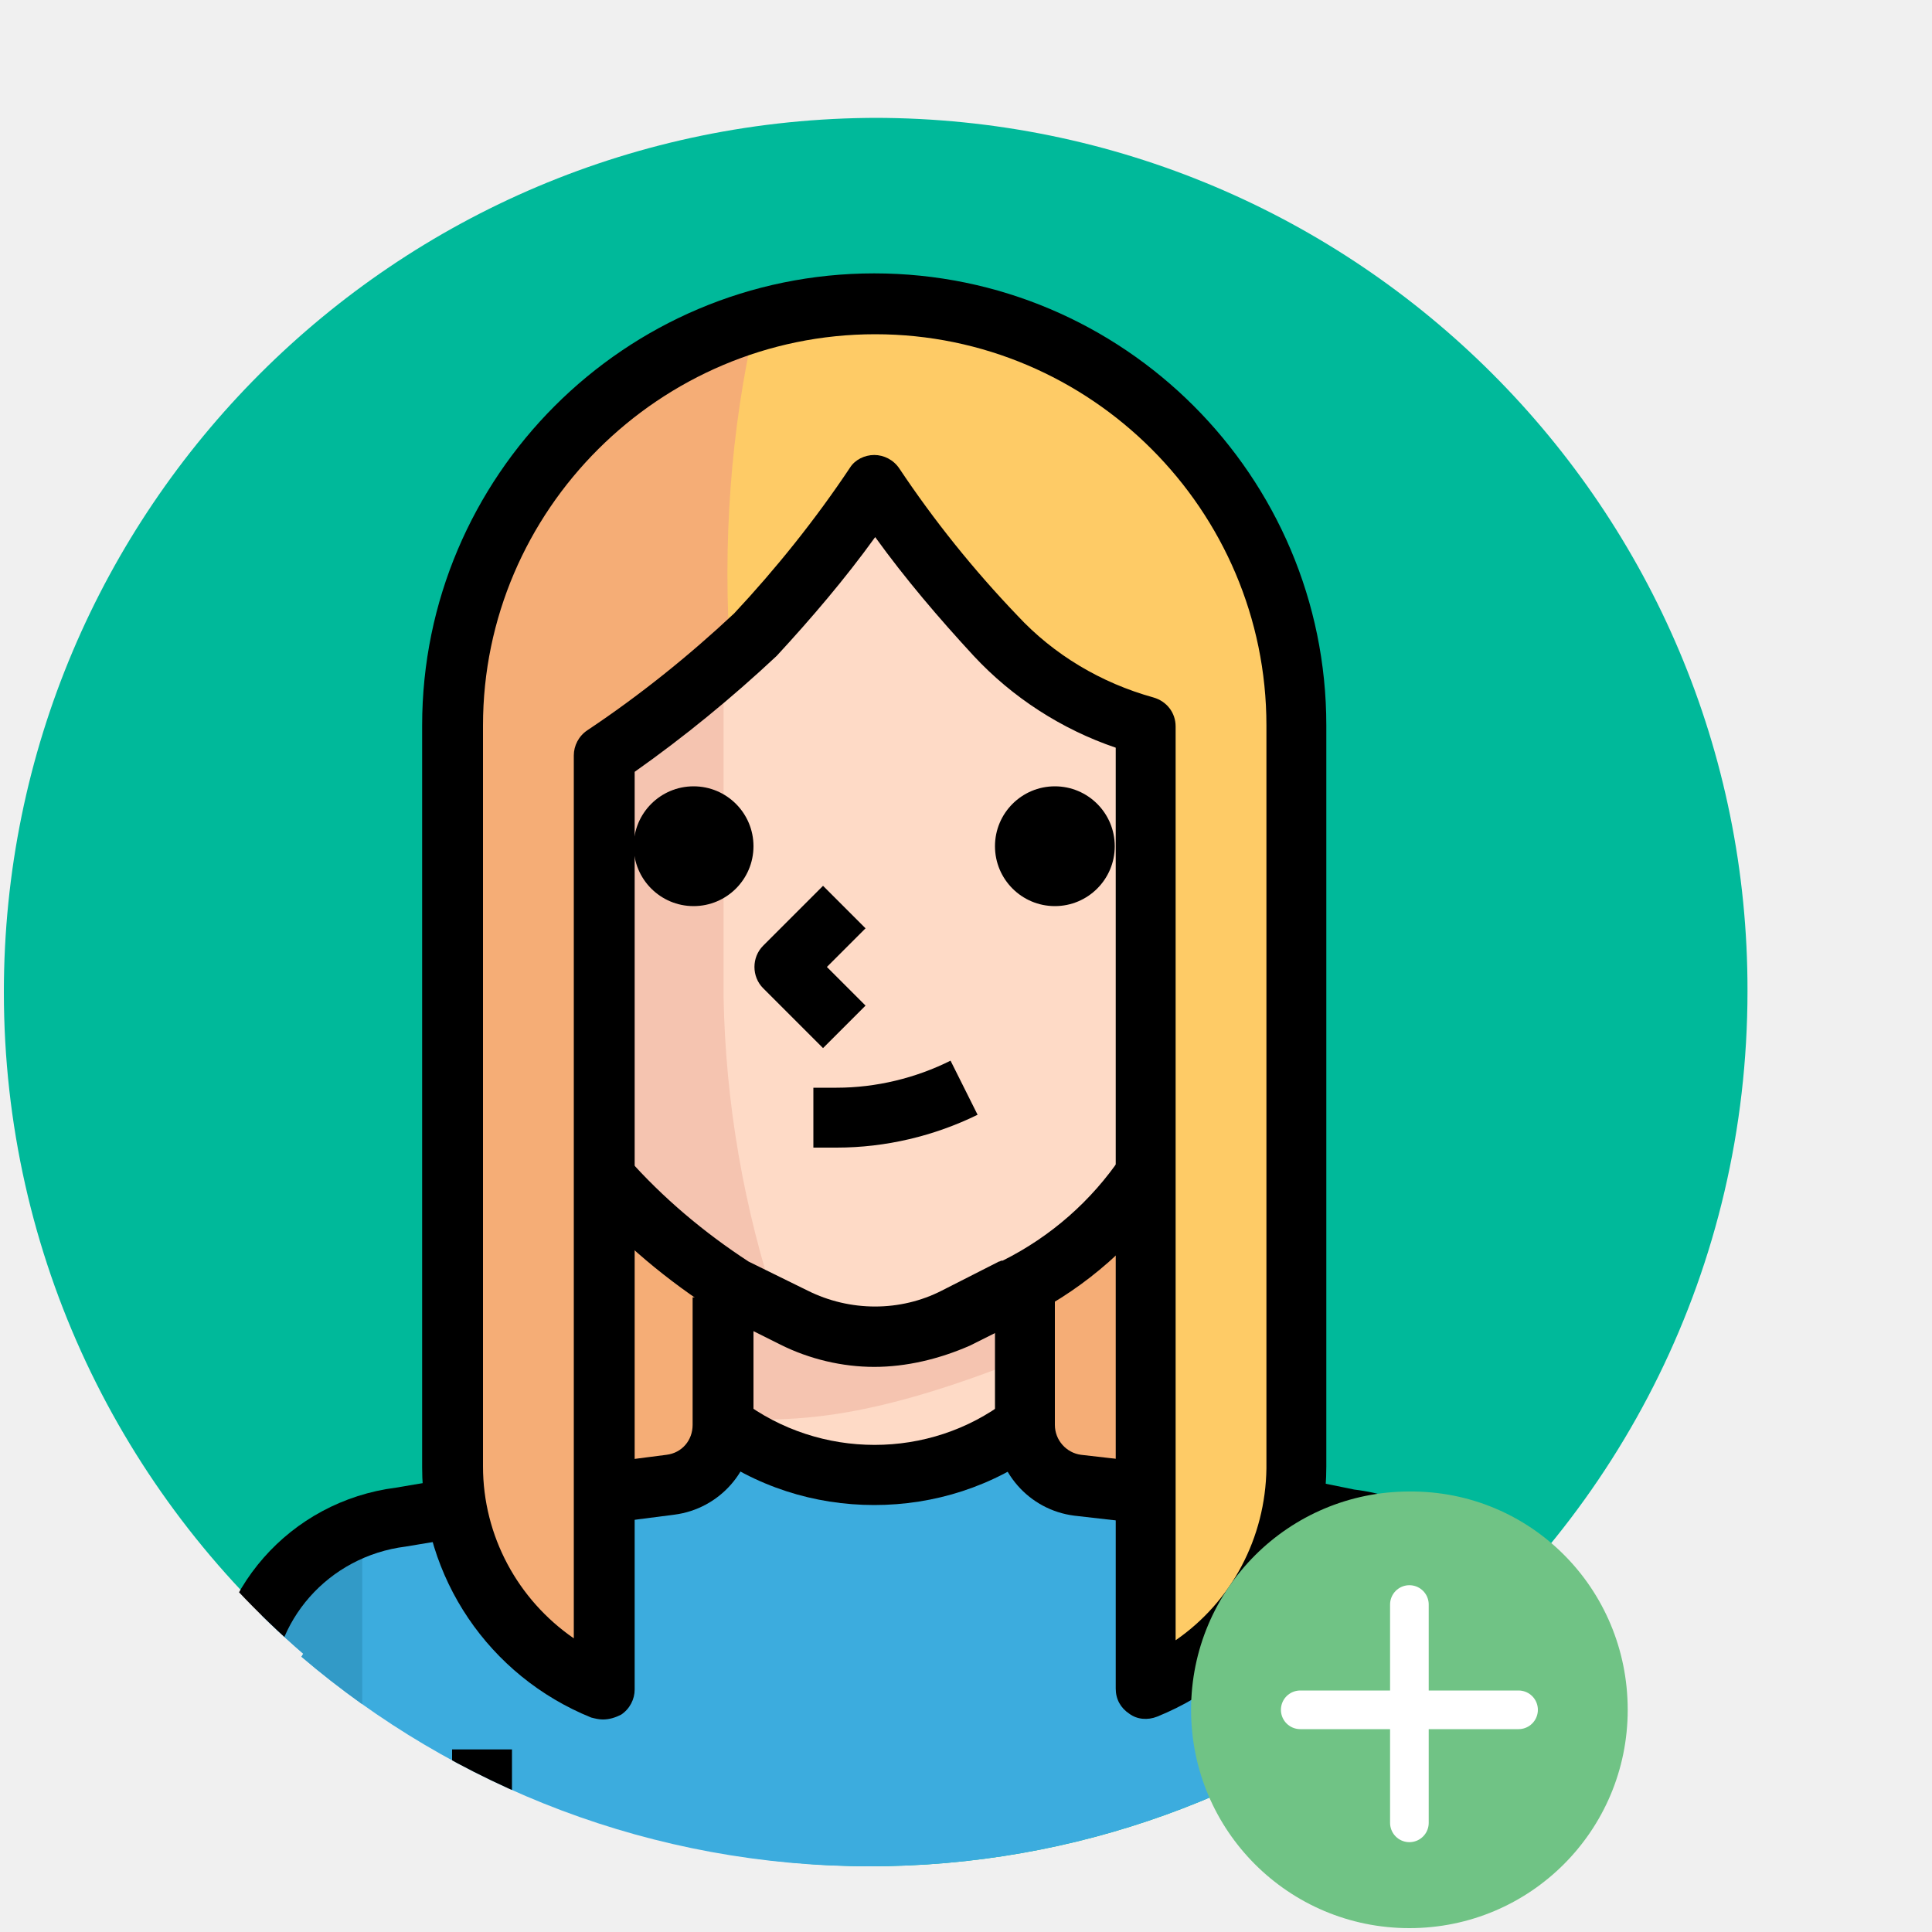
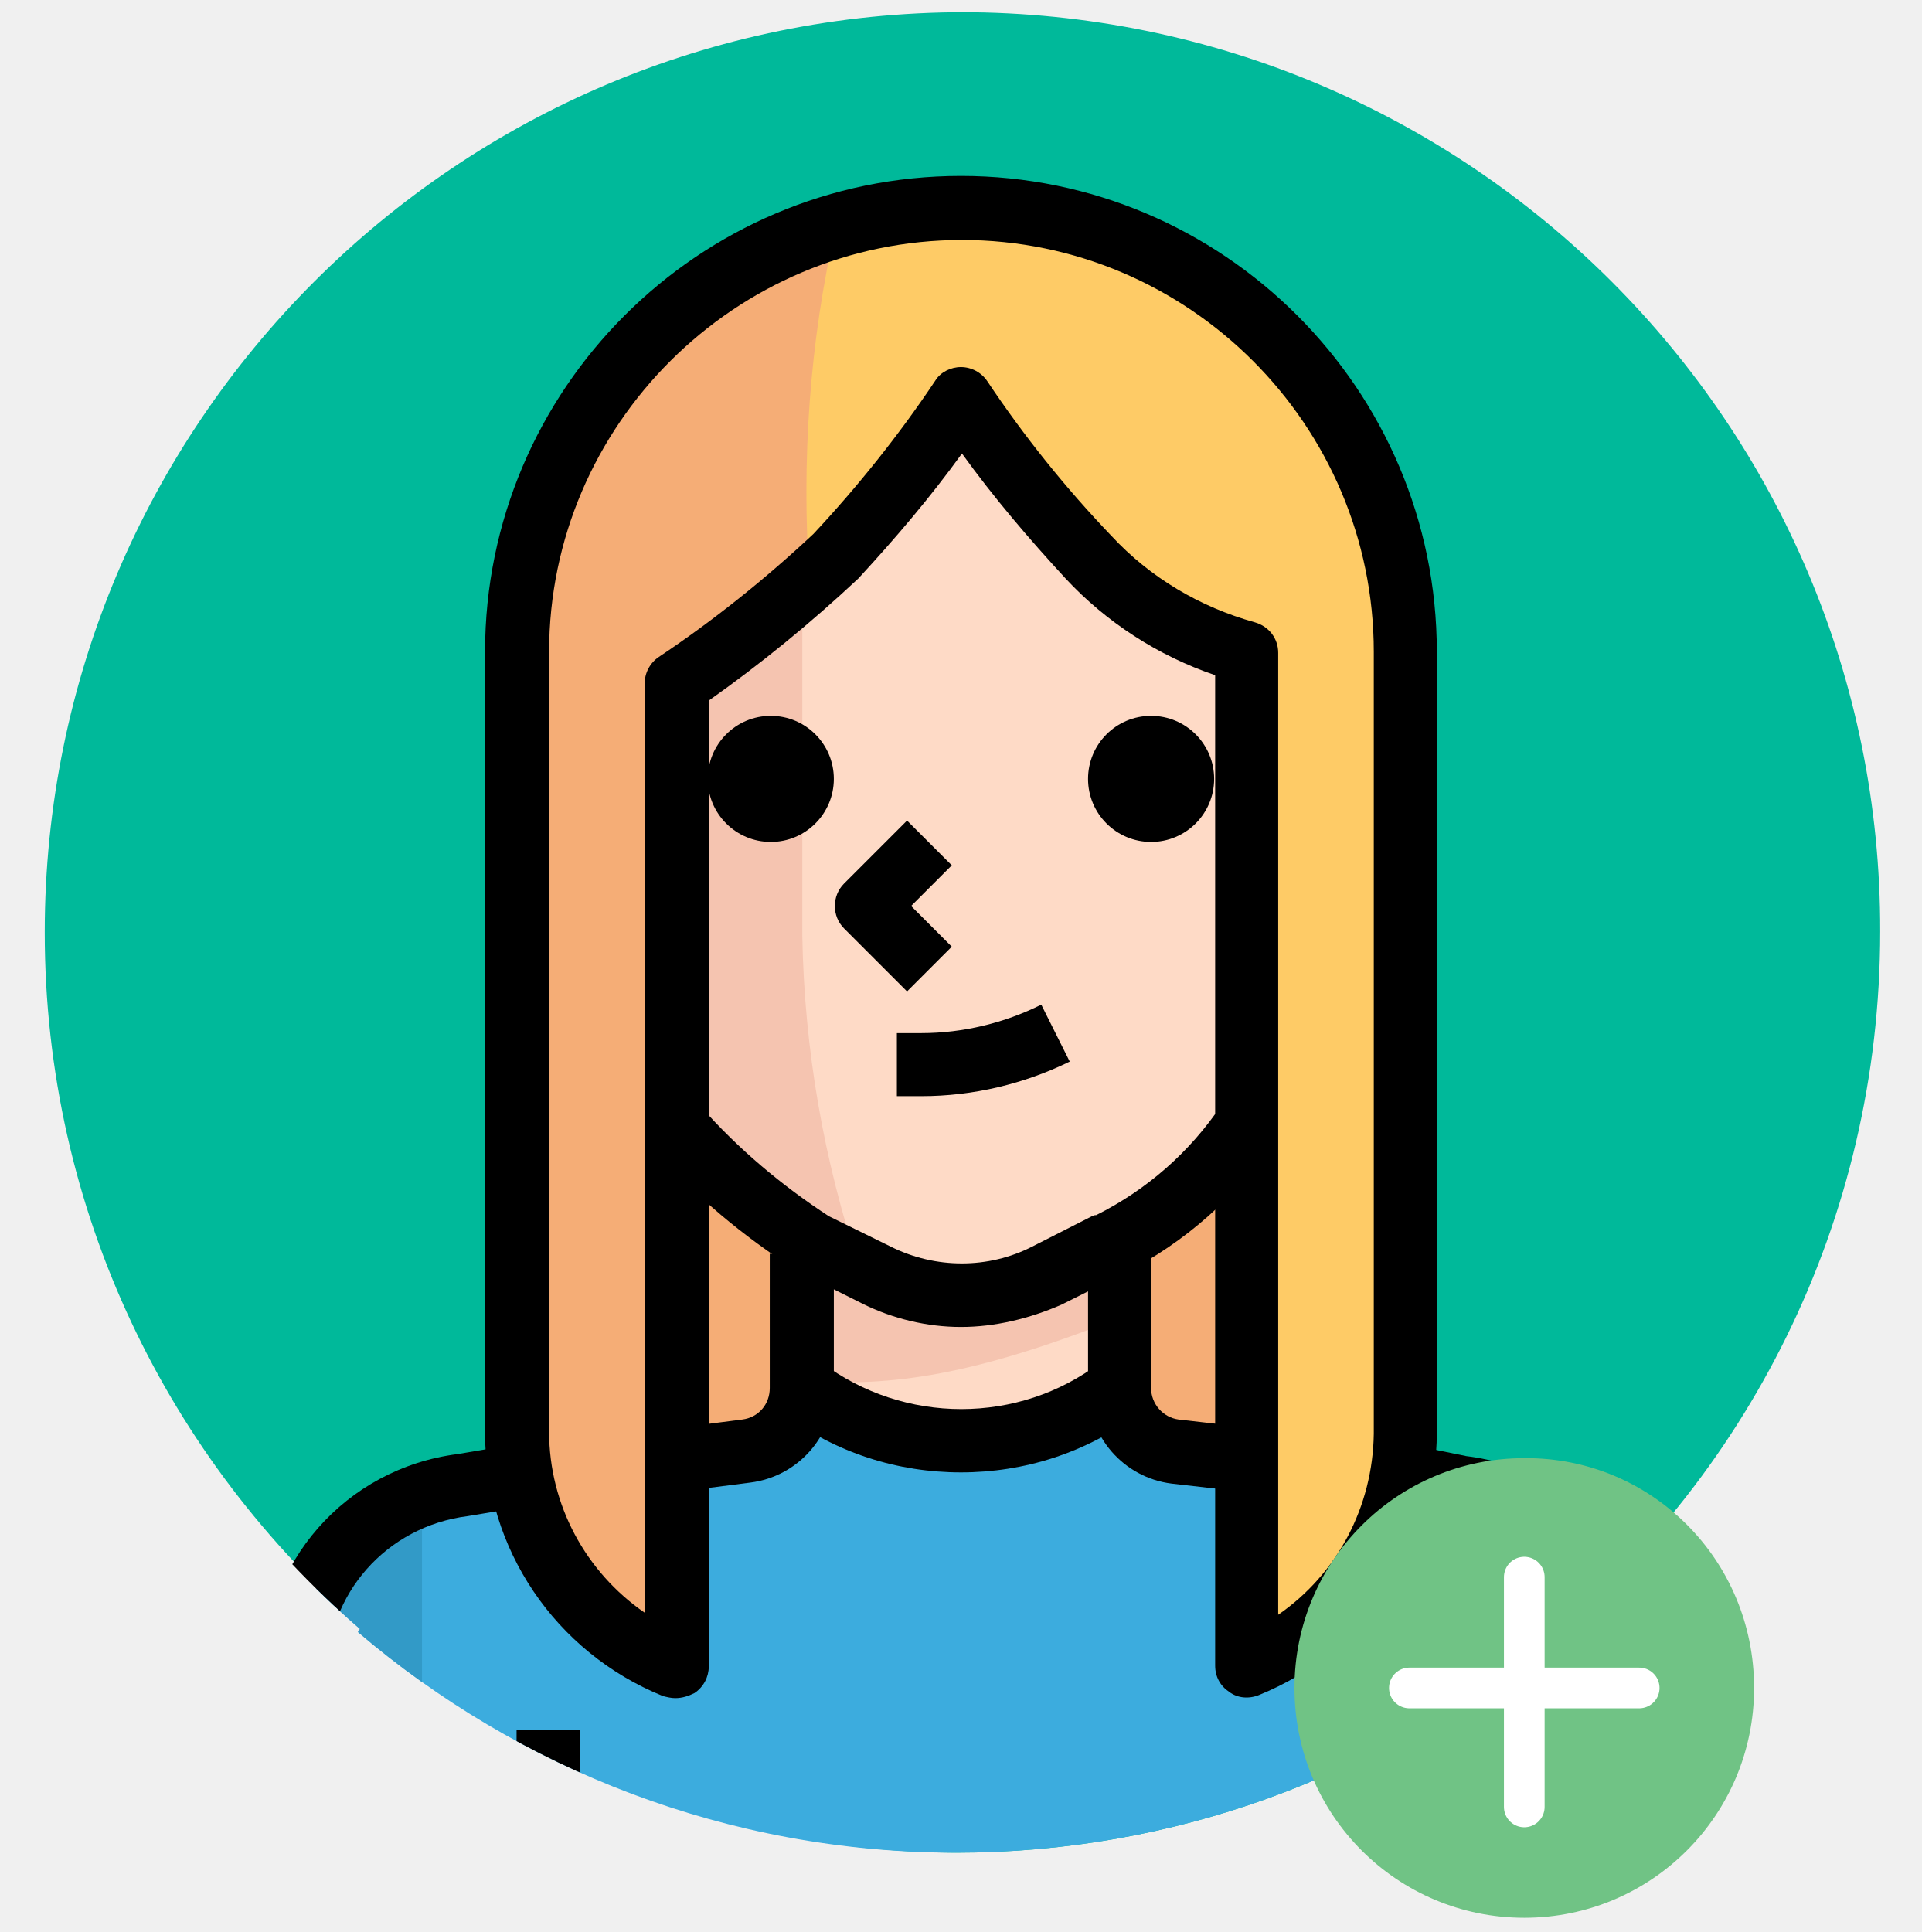
- <svg xmlns="http://www.w3.org/2000/svg" xmlns:xlink="http://www.w3.org/1999/xlink" version="1.1" id="Слой_1" x="0px" y="0px" viewBox="0 0 200 200" style="enable-background:new 0 0 200 200;" xml:space="preserve">
+ <svg xmlns="http://www.w3.org/2000/svg" xmlns:xlink="http://www.w3.org/1999/xlink" version="1.1" id="Слой_1" x="0px" y="0px" viewBox="-4 11 189 190" style="enable-background:new 0 0 200 200;" xml:space="preserve" preserveAspectRatio="none">
  <style type="text/css">
	.st0{clip-path:url(#SVGID_2_);fill:#00B99A;}
	.st1{clip-path:url(#SVGID_2_);}
	.st2{fill:#F5AD76;}
	.st3{fill:#FEDAC6;}
	.st4{fill:#F5C4B0;}
	.st5{fill:#3CACDE;}
	.st6{fill:#329AC7;}
	.st7{fill:#FECB66;}
	.st8{fill:#70C385;}
	.st9{fill:none;stroke:#FFFFFF;stroke-width:4;stroke-linecap:round;stroke-linejoin:round;stroke-miterlimit:10;}
</style>
  <g>
    <g>
      <defs>
        <path id="SVGID_1_" d="M90.5,12.2C40.5,12.2,0,52.7,0,102.7c0,27.4,12.2,51.9,31.4,68.5c-0.1,0.1-0.1,0.2-0.2,0.3     C47,185,67.6,193.2,90,193.2c21.5,0,41.3-7.5,56.8-20.1c-0.1-0.2-0.2-0.3-0.3-0.5c0.1,0.1,0.2,0.3,0.2,0.4     c0.1,0.1,0.2,0.2,0.3,0.2c20.7-16.6,33.9-42,33.9-70.6C181,52.7,140.5,12.2,90.5,12.2z M38.1,165.3c0.4-0.2,0.8-0.4,1.2-0.6     C38.8,164.8,38.5,165,38.1,165.3z M145.9,171.6c0,0.1,0.1,0.1,0.1,0.2C146,171.7,145.9,171.6,145.9,171.6z" />
      </defs>
      <clipPath id="SVGID_2_">
        <use xlink:href="#SVGID_1_" style="overflow:visible;" />
      </clipPath>
      <path class="st0" d="M90.9,12.2c-50,0-90.5,40.5-90.5,90.5c0,27.4,12.2,51.9,31.4,68.5c-0.1,0.1-0.1,0.2-0.2,0.3    C47.4,185,68,193.2,90.4,193.2c21.5,0,41.3-7.5,56.8-20.1c-0.1-0.2-0.2-0.3-0.3-0.5c0.1,0.1,0.2,0.3,0.2,0.4    c0.1,0.1,0.2,0.2,0.3,0.2c20.7-16.6,33.9-42,33.9-70.6C181.4,52.7,140.9,12.2,90.9,12.2z M38.5,165.3c0.4-0.2,0.8-0.4,1.2-0.6    C39.2,164.8,38.8,165,38.5,165.3z M146.3,171.6c0,0.1,0.1,0.1,0.1,0.2C146.4,171.7,146.3,171.6,146.3,171.6z" />
      <g class="st1">
        <path class="st2" d="M118.6,174.9H62.4c-9.4-3.8-15.6-12.9-15.6-23V75.1c0-24.1,19.5-43.6,43.6-43.6l0,0     c24.1,0,43.6,19.5,43.6,43.6v76.7C134.1,162,128,171.1,118.6,174.9z" />
        <rect x="37.5" y="190.5" class="st3" width="12.5" height="24.9" />
        <rect x="25" y="190.5" class="st4" width="12.5" height="24.9" />
        <rect x="131" y="190.5" class="st3" width="24.9" height="24.9" />
        <path class="st5" d="M156,175.8c0.1-9.5-7-17.5-16.4-18.7l-21.6-2.7l-6.2-0.8c-3.1-0.4-5.5-3.1-5.5-6.2v-16.1H74.9v16.3     c0,3.2-2.3,5.8-5.5,6.2l-6.4,0.8l-21.6,2.7C32,158.4,25,166.5,25,176v14.5H50l-0.7,1.3c-3.7,7.3-5.6,15.4-5.6,23.6h93.5     c0-8.2-1.9-16.3-5.6-23.6l-0.7-1.3H156V175.8z" />
        <path class="st3" d="M106.1,148.5v-17.3H74.9v17.3C86.6,154.6,94.4,154.6,106.1,148.5z" />
        <path class="st6" d="M46.9,197.4c-2.1,5.8-3.2,11.9-3.1,18.1h20.8C56.3,212.3,49.8,205.7,46.9,197.4z" />
        <path class="st4" d="M106.1,140.6v-9.4H74.9v15.6C82.7,147.3,90.5,146.8,106.1,140.6z" />
        <path class="st6" d="M37.5,158.2C30,160.8,25,167.9,25,175.8v14.7h12.5V158.2z" />
        <path class="st7" d="M118.6,174.9L118.6,174.9V75.1c-6-1.6-11.4-4.8-15.6-9.4c-4.6-4.8-8.7-10.1-12.5-15.6     c-3.7,5.5-7.9,10.7-12.5,15.6c-4.8,4.6-10.1,8.7-15.6,12.5v96.6l0,0c-9.4-3.8-15.6-12.9-15.6-23V75.1c0-24.1,19.5-43.6,43.6-43.6     l0,0c24.1,0,43.6,19.5,43.6,43.6v76.7C134.1,162,128,171.1,118.6,174.9z" />
        <path class="st2" d="M78.2,33.3c-18.6,5.4-31.4,22.5-31.4,41.9v76.7c0,10.1,6.2,19.2,15.6,23V78.2c4.6-3.1,9-6.5,13.2-10.2     C74.8,56.4,75.6,44.6,78.2,33.3z" />
        <path class="st3" d="M118.6,121.4c-3.4,5.1-8,9.2-13.5,11.9l-6.2,3.1l5.9-3l-5.9,3c-5.3,2.6-11.5,2.6-16.7,0l-6.2-3.1     c-5-3.2-9.5-7-13.4-11.4V78.2C68,74.5,73.2,70.3,78,65.8c4.6-4.8,8.7-10.1,12.5-15.6c3.7,5.5,7.9,10.7,12.5,15.6     c4.2,4.5,9.6,7.8,15.6,9.4V121.4z" />
        <g>
          <path class="st4" d="M74.9,68.7c-4,3.4-8.1,6.6-12.5,9.6v43.6c3.9,4.4,8.5,8.3,13.5,11.4l4.6,2.3c-3.5-10.5-5.4-21.4-5.6-32.5      V68.7z" />
          <polygon class="st4" points="118.6,121.4 118.6,121.4 118.6,121.9     " />
        </g>
        <circle cx="109.2" cy="87.6" r="6.2" />
        <path d="M85.2,108.5l-6.2-6.2c-1.2-1.2-1.2-3.2,0-4.4l6.2-6.2l4.4,4.4l-4,4l4,4L85.2,108.5z" />
        <path d="M62.8,157.7l-0.8-6.2l7-0.9c1.6-0.2,2.7-1.5,2.7-3.1v-13.2H78v13.2c0,4.7-3.5,8.7-8.2,9.3L62.8,157.7z" />
        <path d="M28.1,215.4h-6.2v-39.6c-0.1-11.1,8.1-20.4,19.1-21.8l5.3-0.9l1.1,6.1l-5.4,0.9c-8,1-13.9,7.7-13.8,15.6V215.4z" />
        <path d="M159.1,215.4h-6.2v-39.5c0.1-7.9-5.8-14.6-13.7-15.6l-5.6-1.1l1.2-6.1l5.4,1.1c10.8,1.3,19,10.7,18.9,21.8L159.1,215.4     L159.1,215.4z" />
        <path d="M118.2,157.7l-7-0.8c-4.7-0.6-8.2-4.6-8.2-9.4v-13.2h6.2v13.2c0,1.6,1.2,2.9,2.7,3.1l7,0.8L118.2,157.7z" />
        <path d="M86.6,118.8C86.6,118.8,86.6,118.8,86.6,118.8h-2.4v-6.2h2.4c0,0,0,0,0,0c4.1,0,8.2-1,11.8-2.8l2.8,5.6     C96.7,117.6,91.7,118.8,86.6,118.8z" />
        <circle cx="71.8" cy="87.6" r="6.2" />
        <polygon points="115.6,128.1 115.4,128.1 115.4,121.9    " />
        <path d="M62.4,178c-0.4,0-0.8-0.1-1.2-0.2c-10.6-4.3-17.5-14.5-17.5-25.9V75.1c0-25.8,21-46.8,46.8-46.8s46.8,21,46.8,46.8v76.7     c0,11.5-6.9,21.6-17.5,25.9c-1,0.4-2.1,0.3-2.9-0.3c-0.9-0.6-1.4-1.5-1.4-2.6V77.4c-5.6-1.9-10.7-5.2-14.7-9.5     c-3.6-3.9-7.1-8-10.2-12.3c-3.1,4.3-6.6,8.4-10.2,12.3c-4.7,4.4-9.6,8.4-14.7,12v95c0,1-0.5,2-1.4,2.6     C63.7,177.8,63.1,178,62.4,178z M90.5,47.1c1,0,2,0.5,2.6,1.4c3.6,5.4,7.7,10.5,12.2,15.2c3.8,4.1,8.7,7,14.1,8.5     c1.4,0.4,2.3,1.6,2.3,3v94.6c5.8-4,9.3-10.6,9.4-17.8V75.1c0-22.3-18.2-40.5-40.5-40.5S50,52.8,50,75.1v76.7     c0,7.2,3.6,13.8,9.4,17.8V78.2c0-1,0.5-2,1.4-2.6c5.4-3.6,10.5-7.7,15.2-12.1c4.3-4.6,8.4-9.7,12-15.1     C88.5,47.6,89.5,47.1,90.5,47.1z" />
        <path d="M90.5,141.5c-3.3,0-6.7-0.8-9.7-2.3l-6.2-3.1c-0.1,0-0.2-0.1-0.3-0.2c-5.2-3.3-10-7.3-14.1-12l4.7-4.1     c3.7,4.2,8,7.8,12.6,10.8l6.1,3c4.4,2.2,9.6,2.2,13.9,0l5.9-3c0.1,0,0.2-0.1,0.3-0.1l0.1,0c5-2.5,9.2-6.2,12.3-10.8l5.2,3.5     c-3.7,5.5-8.8,10-14.7,13l-6.2,3.1c0,0,0,0,0,0C97.2,140.7,93.8,141.5,90.5,141.5z" />
        <path d="M40.6,215.4c0-8.6,2-17.3,5.9-25l0.3-0.7v-8.6h6.2v9.4c0,0.5-0.1,1-0.3,1.4l-0.7,1.3c-3.4,6.9-5.3,14.6-5.3,22.2H40.6z" />
        <path d="M140.4,215.4h-6.2c0-7.7-1.8-15.4-5.3-22.2l-0.7-1.3c-0.2-0.4-0.3-0.9-0.3-1.4v-9.4h6.2v8.6l0.3,0.7     C138.3,198.1,140.4,206.8,140.4,215.4z" />
        <path d="M90.5,155.8c-6.2,0-12.3-1.9-17.5-5.8l3.8-5c8.1,6.1,19.4,6.1,27.4,0l3.8,5C102.8,153.9,96.7,155.8,90.5,155.8z" />
        <rect x="25" y="187.4" width="24.9" height="6.2" />
        <rect x="131" y="187.4" width="24.9" height="6.2" />
      </g>
    </g>
    <g>
      <path class="st8" d="M168.5,177c0,12.5-10.1,22.6-22.6,22.6c-12.5,0-22.6-10.1-22.6-22.6s10.1-22.6,22.6-22.6    C158.4,154.3,168.5,164.4,168.5,177L168.5,177z M168.5,177" />
      <path class="st9" d="M145.9,166.1v22.6 M157.2,177h-22.6" />
    </g>
  </g>
</svg>
